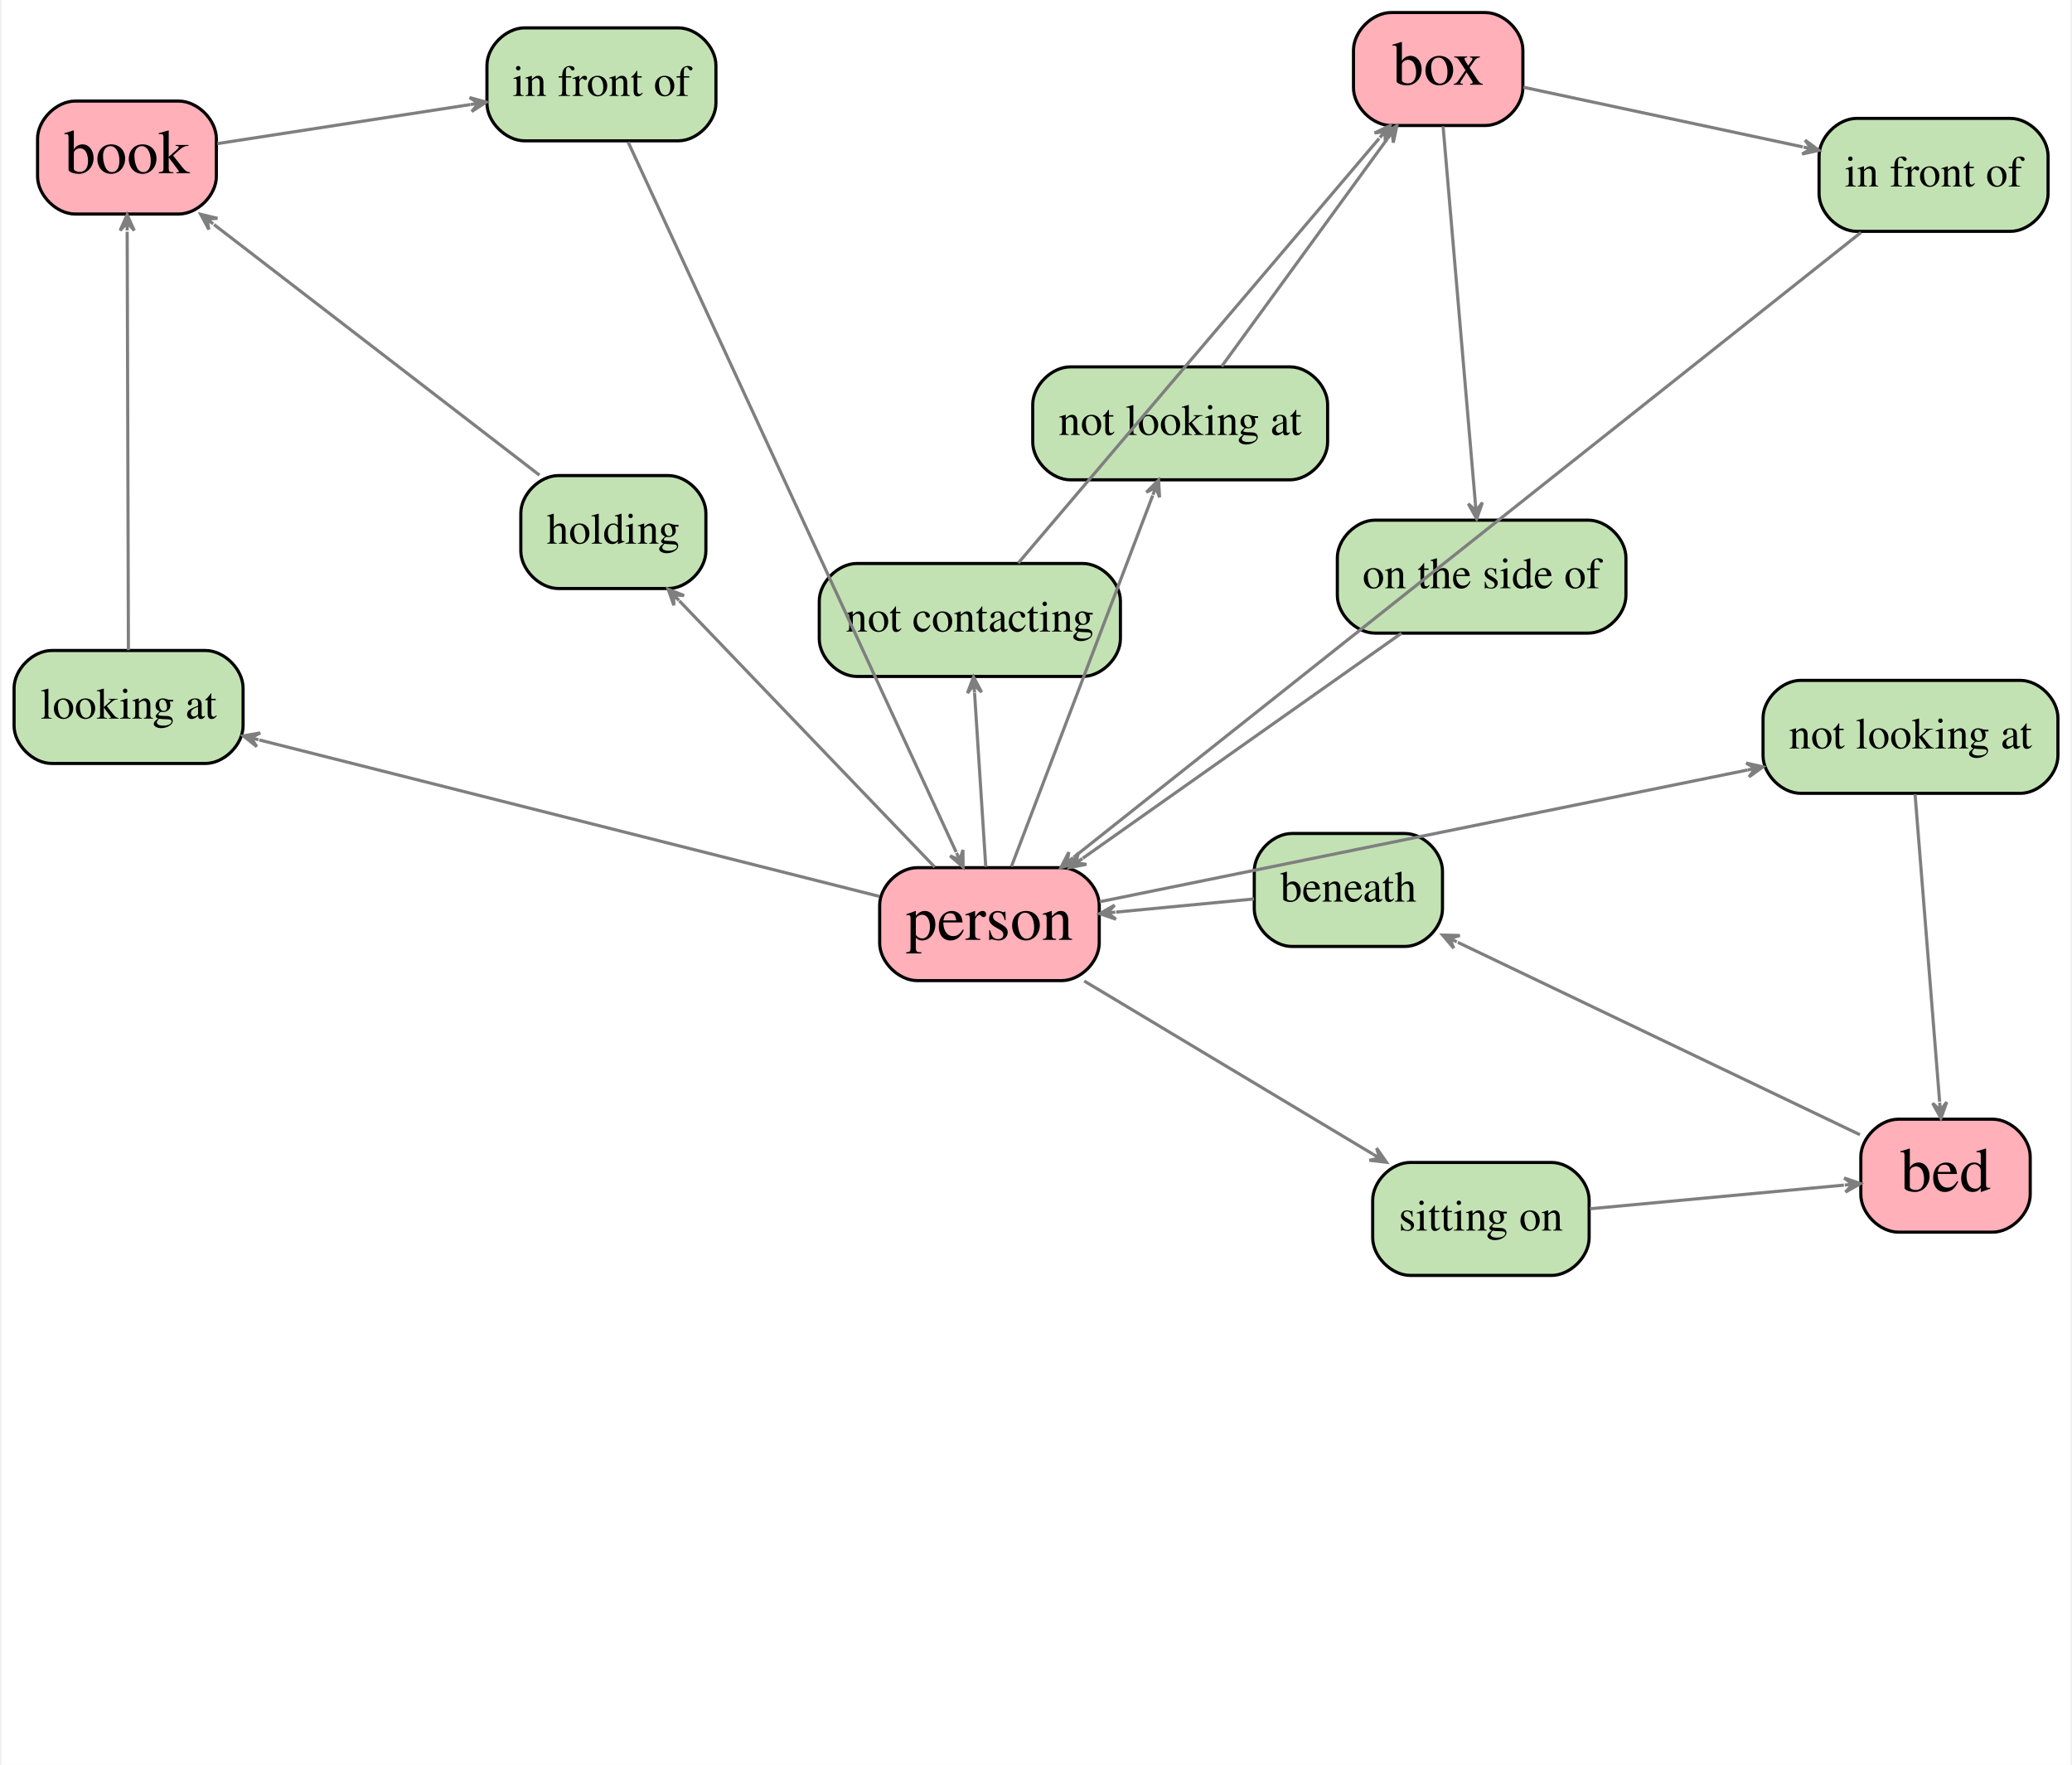
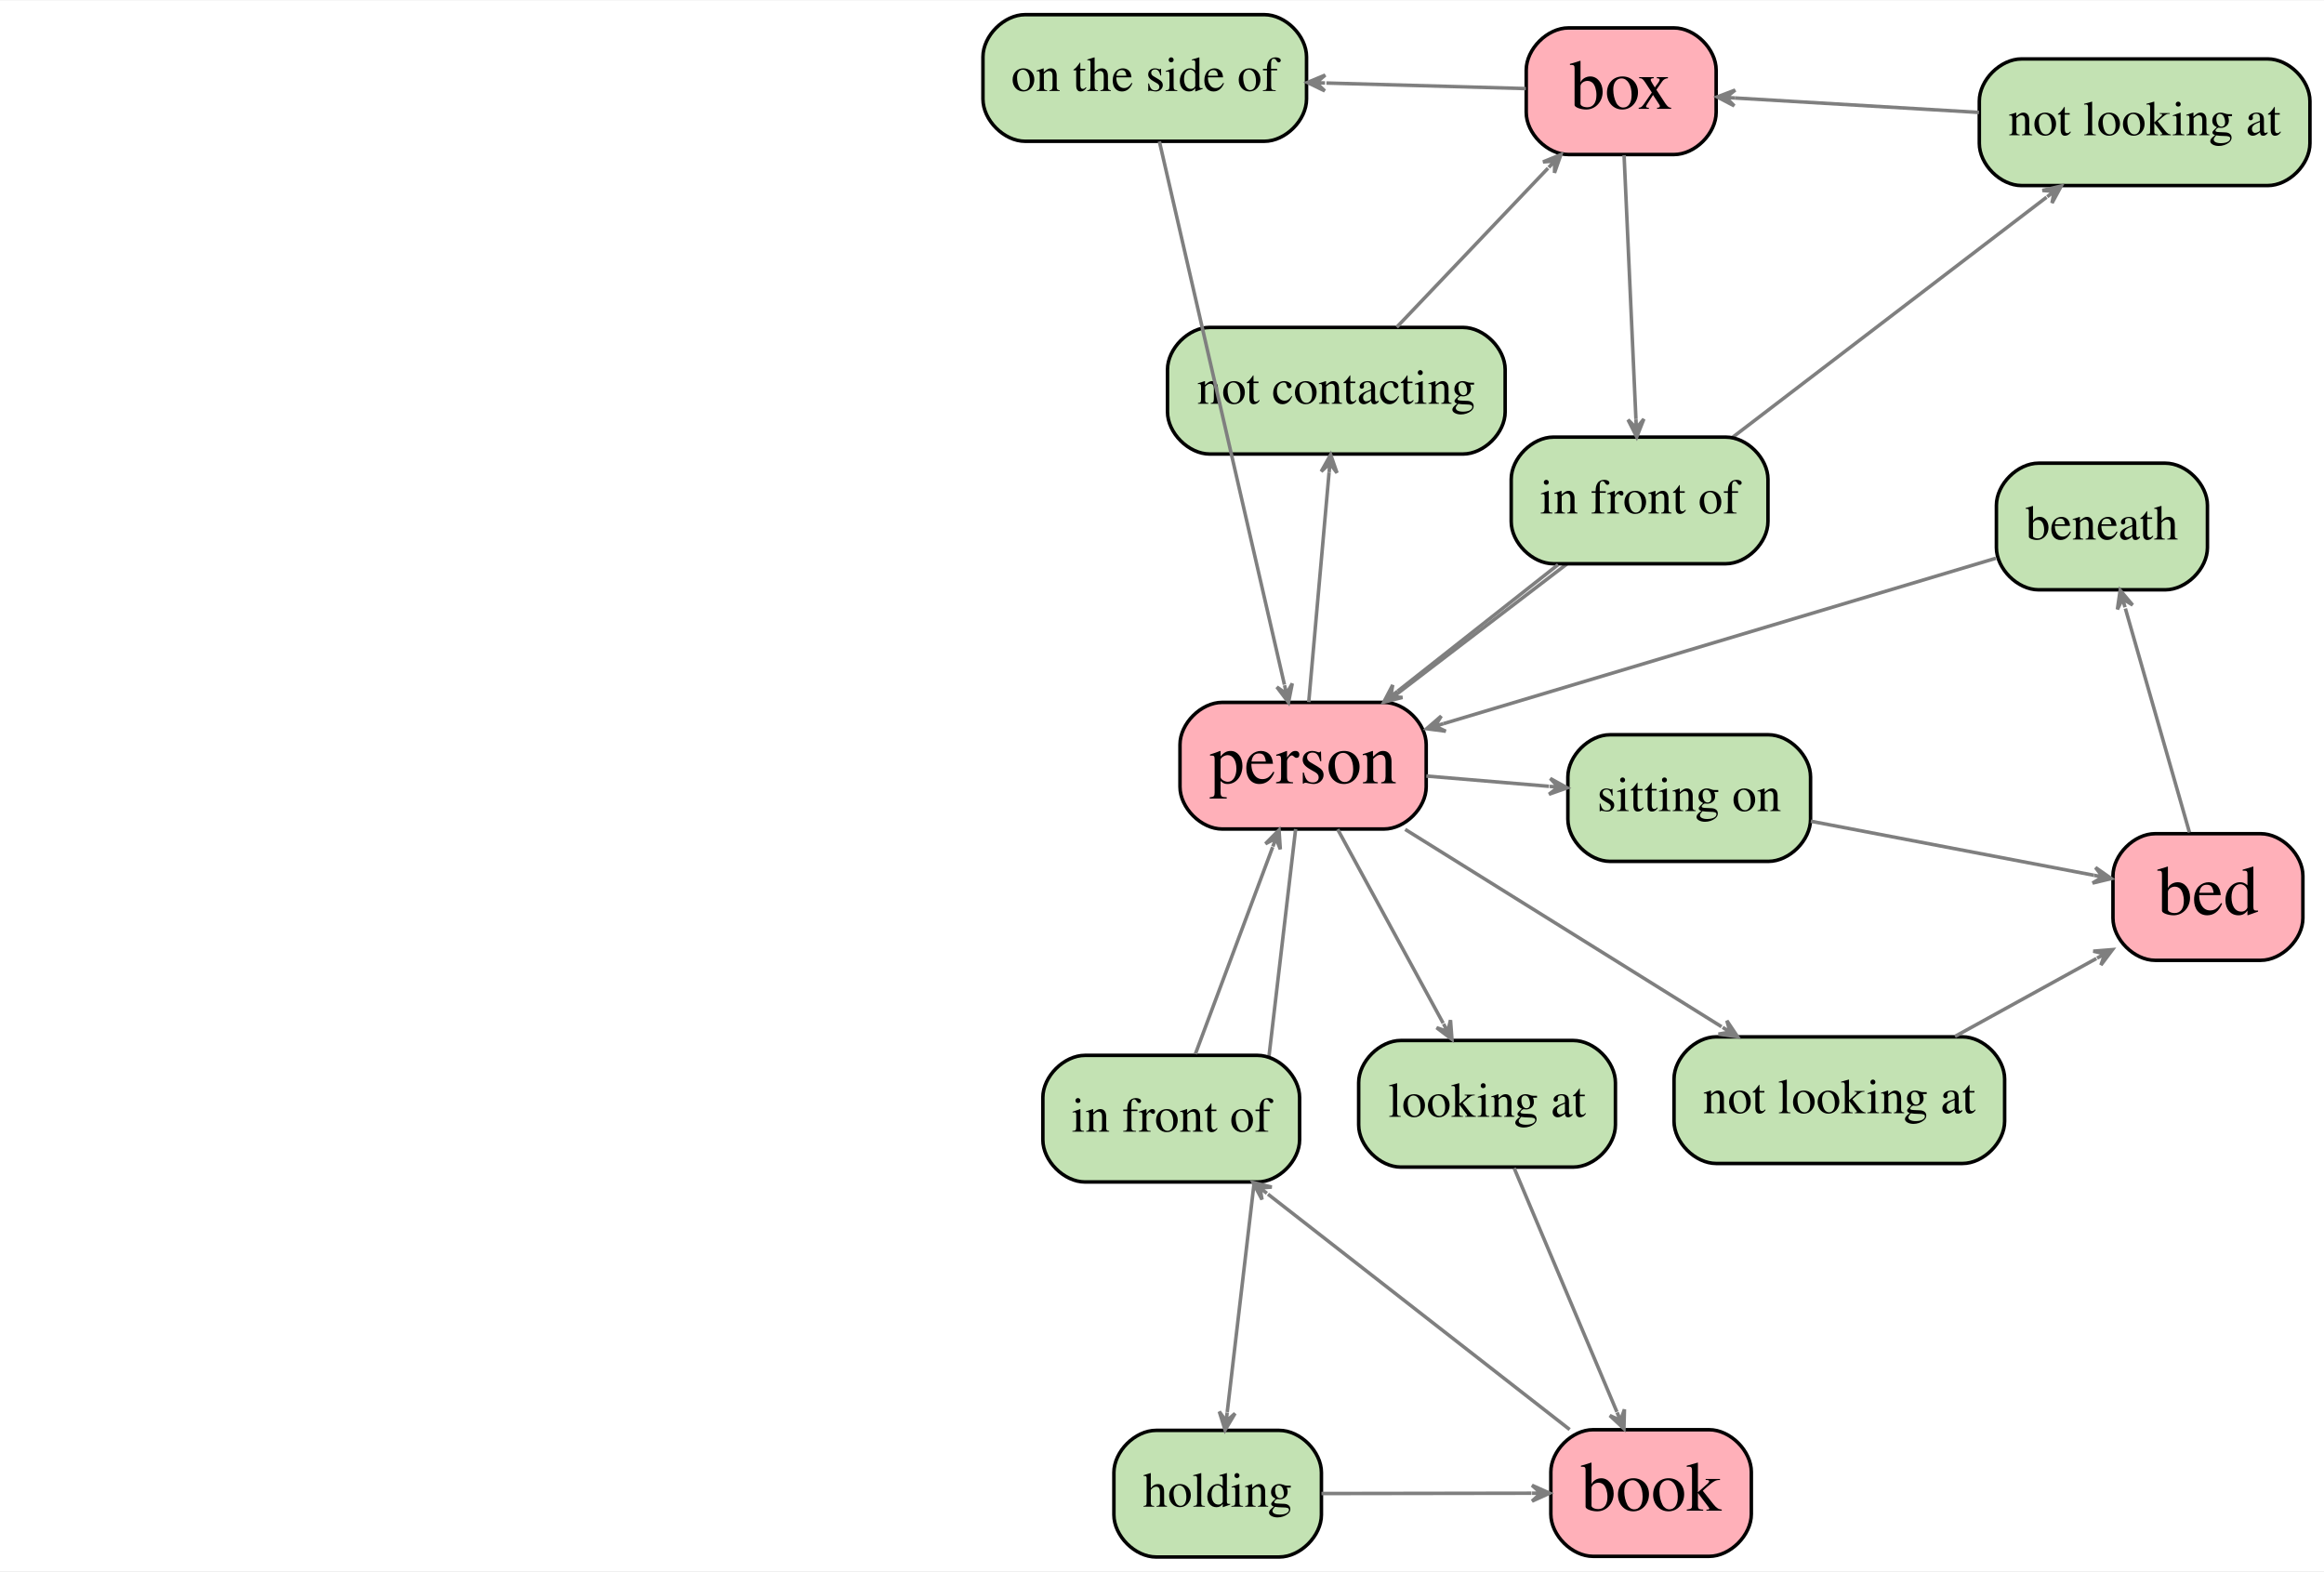
- <svg xmlns="http://www.w3.org/2000/svg" height="562pt" viewBox="0.00 0.00 659.54 562.44" width="660pt">
-   <g class="graph" id="graph0" transform="scale(1 1) rotate(0) translate(4 558.44)">
-     <polygon fill="#ffffff" points="-4,4 -4,-558.44 655.54,-558.44 655.54,4 -4,4" stroke="transparent" />
-     <g class="node" id="node1">
-       <path d="M490.1,-187.97C490.1,-187.97 445.1,-187.97 445.1,-187.97 439.1,-187.97 433.1,-181.97 433.1,-175.97 433.1,-175.97 433.1,-163.97 433.1,-163.97 433.1,-157.97 439.1,-151.97 445.1,-151.97 445.1,-151.97 490.1,-151.97 490.1,-151.97 496.1,-151.97 502.1,-157.97 502.1,-163.97 502.1,-163.97 502.1,-175.97 502.1,-175.97 502.1,-181.97 496.1,-187.97 490.1,-187.97" fill="#c3e2b3" stroke="#000000" />
-       <text fill="#000000" font-family="Times,serif" font-size="14.00" text-anchor="middle" x="467.6" y="-166.27">sitting on</text>
-     </g>
+ <svg xmlns="http://www.w3.org/2000/svg" height="447pt" viewBox="0.00 0.00 660.75 446.50" width="661pt">
+   <g class="graph" id="graph0" transform="scale(1 1) rotate(0) translate(4 442.5)">
+     <polygon fill="#ffffff" points="-4,4 -4,-442.5 656.75,-442.5 656.75,4 -4,4" stroke="transparent" />
    <g class="node" id="node2">
-       <path d="M630.71,-201.76C630.71,-201.76 600.71,-201.76 600.71,-201.76 594.71,-201.76 588.71,-195.76 588.71,-189.76 588.71,-189.76 588.71,-177.76 588.71,-177.76 588.71,-171.76 594.71,-165.76 600.71,-165.76 600.71,-165.76 630.71,-165.76 630.71,-165.76 636.71,-165.76 642.71,-171.76 642.71,-177.76 642.71,-177.76 642.71,-189.76 642.71,-189.76 642.71,-195.76 636.71,-201.76 630.71,-201.76" fill="#ffb0b9" stroke="#000000" />
-       <text fill="#000000" font-family="Times,serif" font-size="20.00" text-anchor="middle" x="615.71" y="-178.76">bed</text>
-     </g>
-     <g class="edge" id="edge1">
-       <path d="M502.33,-173.21C526.81,-175.49 559.37,-178.52 583.32,-180.75" fill="none" stroke="#7f7f7f" />
-       <polygon fill="#7f7f7f" points="588.59,-181.24 583.403,-183.017 586.101,-181.008 583.611,-180.777 583.611,-180.777 583.611,-180.777 586.101,-181.008 583.82,-178.537 588.59,-181.24 588.59,-181.24" stroke="#7f7f7f" />
+       <path d="M389.49,-242.97C389.49,-242.97 343.49,-242.97 343.49,-242.97 337.49,-242.97 331.49,-236.97 331.49,-230.97 331.49,-230.97 331.49,-218.97 331.49,-218.97 331.49,-212.97 337.49,-206.97 343.49,-206.97 343.49,-206.97 389.49,-206.97 389.49,-206.97 395.49,-206.97 401.49,-212.97 401.49,-218.97 401.49,-218.97 401.49,-230.97 401.49,-230.97 401.49,-236.97 395.49,-242.97 389.49,-242.97" fill="#ffb0b9" stroke="#000000" />
+       <text fill="#000000" font-family="Times,serif" font-size="20.00" text-anchor="middle" x="366.49" y="-219.97">person</text>
    </g>
    <g class="node" id="node3">
-       <path d="M443.35,-292.81C443.35,-292.81 407.35,-292.81 407.35,-292.81 401.35,-292.81 395.35,-286.81 395.35,-280.81 395.35,-280.81 395.35,-268.81 395.35,-268.81 395.35,-262.81 401.35,-256.81 407.35,-256.81 407.35,-256.81 443.35,-256.81 443.35,-256.81 449.35,-256.81 455.35,-262.81 455.35,-268.81 455.35,-268.81 455.35,-280.81 455.35,-280.81 455.35,-286.81 449.35,-292.81 443.35,-292.81" fill="#c3e2b3" stroke="#000000" />
-       <text fill="#000000" font-family="Times,serif" font-size="14.00" text-anchor="middle" x="425.35" y="-271.11">beneath</text>
+       <path d="M359.7,-36C359.7,-36 324.7,-36 324.7,-36 318.7,-36 312.7,-30 312.7,-24 312.7,-24 312.7,-12 312.7,-12 312.7,-6 318.7,0 324.7,0 324.7,0 359.7,0 359.7,0 365.7,0 371.7,-6 371.7,-12 371.7,-12 371.7,-24 371.7,-24 371.7,-30 365.7,-36 359.7,-36" fill="#c3e2b3" stroke="#000000" />
+       <text fill="#000000" font-family="Times,serif" font-size="14.00" text-anchor="middle" x="342.2" y="-14.3">holding</text>
    </g>
    <g class="edge" id="edge2">
-       <path d="M588.43,-196.81C554.69,-212.95 497.18,-240.45 460.24,-258.12" fill="none" stroke="#7f7f7f" />
-       <polygon fill="#7f7f7f" points="455.4,-260.44 458.936,-256.25 457.654,-259.359 459.909,-258.279 459.909,-258.279 459.909,-258.279 457.654,-259.359 460.881,-260.308 455.4,-260.44 455.4,-260.44" stroke="#7f7f7f" />
+       <path d="M364.37,-206.96C359.97,-169.43 349.81,-82.845 344.92,-41.2" fill="none" stroke="#7f7f7f" />
+       <polygon fill="#7f7f7f" points="344.32,-36.111 347.14,-40.813 344.613,-38.594 344.906,-41.077 344.906,-41.077 344.906,-41.077 344.613,-38.594 342.671,-41.34 344.32,-36.111 344.32,-36.111" stroke="#7f7f7f" />
    </g>
    <g class="node" id="node4">
-       <path d="M333.93,-281.92C333.93,-281.92 287.93,-281.92 287.93,-281.92 281.93,-281.92 275.93,-275.92 275.93,-269.92 275.93,-269.92 275.93,-257.92 275.93,-257.92 275.93,-251.92 281.93,-245.92 287.93,-245.92 287.93,-245.92 333.93,-245.92 333.93,-245.92 339.93,-245.92 345.93,-251.92 345.93,-257.92 345.93,-257.92 345.93,-269.92 345.93,-269.92 345.93,-275.92 339.93,-281.92 333.93,-281.92" fill="#ffb0b9" stroke="#000000" />
-       <text fill="#000000" font-family="Times,serif" font-size="20.00" text-anchor="middle" x="310.93" y="-258.92">person</text>
+       <path d="M411.94,-349.58C411.94,-349.58 339.94,-349.58 339.94,-349.58 333.94,-349.58 327.94,-343.58 327.94,-337.58 327.94,-337.58 327.94,-325.58 327.94,-325.58 327.94,-319.58 333.94,-313.58 339.94,-313.58 339.94,-313.58 411.94,-313.58 411.94,-313.58 417.94,-313.58 423.94,-319.58 423.94,-325.58 423.94,-325.58 423.94,-337.58 423.94,-337.58 423.94,-343.58 417.94,-349.58 411.94,-349.58" fill="#c3e2b3" stroke="#000000" />
+       <text fill="#000000" font-family="Times,serif" font-size="14.00" text-anchor="middle" x="375.94" y="-327.88">not contacting</text>
    </g>
    <g class="edge" id="edge3">
-       <path d="M395.29,-271.95C381.84,-270.67 365.79,-269.14 351.32,-267.76" fill="none" stroke="#7f7f7f" />
-       <polygon fill="#7f7f7f" points="346.07,-267.26 351.261,-265.494 348.559,-267.497 351.048,-267.734 351.048,-267.734 351.048,-267.734 348.559,-267.497 350.834,-269.974 346.07,-267.26 346.07,-267.26" stroke="#7f7f7f" />
+       <path d="M368.09,-243.05C369.69,-261.05 372.14,-288.74 373.88,-308.35" fill="none" stroke="#7f7f7f" />
+       <polygon fill="#7f7f7f" points="374.33,-313.4 371.645,-308.62 374.108,-310.91 373.886,-308.42 373.886,-308.42 373.886,-308.42 374.108,-310.91 376.127,-308.22 374.33,-313.4 374.33,-313.4" stroke="#7f7f7f" />
+     </g>
+     <g class="node" id="node8">
+       <path d="M640.75,-425.91C640.75,-425.91 570.75,-425.91 570.75,-425.91 564.75,-425.91 558.75,-419.91 558.75,-413.91 558.75,-413.91 558.75,-401.91 558.75,-401.91 558.75,-395.91 564.75,-389.91 570.75,-389.91 570.75,-389.91 640.75,-389.91 640.75,-389.91 646.75,-389.91 652.75,-395.91 652.75,-401.91 652.75,-401.91 652.75,-413.91 652.75,-413.91 652.75,-419.91 646.75,-425.91 640.75,-425.91" fill="#c3e2b3" stroke="#000000" />
+       <text fill="#000000" font-family="Times,serif" font-size="14.00" text-anchor="middle" x="605.75" y="-404.21">not looking at</text>
+     </g>
+     <g class="edge" id="edge7">
+       <path d="M390.3,-243.18C434.82,-277.22 530.42,-350.32 577.87,-386.59" fill="none" stroke="#7f7f7f" />
+       <polygon fill="#7f7f7f" points="582.03,-389.77 576.691,-388.521 580.044,-388.252 578.058,-386.733 578.058,-386.733 578.058,-386.733 580.044,-388.252 579.424,-384.946 582.03,-389.77 582.03,-389.77" stroke="#7f7f7f" />
+     </g>
+     <g class="node" id="node9">
+       <path d="M553.95,-147.88C553.95,-147.88 483.95,-147.88 483.95,-147.88 477.95,-147.88 471.95,-141.88 471.95,-135.88 471.95,-135.88 471.95,-123.88 471.95,-123.88 471.95,-117.88 477.95,-111.88 483.95,-111.88 483.95,-111.88 553.95,-111.88 553.95,-111.88 559.95,-111.88 565.95,-117.88 565.95,-123.88 565.95,-123.88 565.95,-135.88 565.95,-135.88 565.95,-141.88 559.95,-147.88 553.95,-147.88" fill="#c3e2b3" stroke="#000000" />
+       <text fill="#000000" font-family="Times,serif" font-size="14.00" text-anchor="middle" x="518.95" y="-126.18">not looking at</text>
    </g>
    <g class="edge" id="edge8">
-       <path d="M341.14,-245.8C367.47,-230.01 405.66,-207.12 433.17,-190.62" fill="none" stroke="#7f7f7f" />
-       <polygon fill="#7f7f7f" points="437.49,-188.03 434.359,-192.531 435.346,-189.315 433.202,-190.601 433.202,-190.601 433.202,-190.601 435.346,-189.315 432.045,-188.671 437.49,-188.03 437.49,-188.03" stroke="#7f7f7f" />
+       <path d="M395.52,-206.86C421.17,-190.87 458.56,-167.54 485.46,-150.77" fill="none" stroke="#7f7f7f" />
+       <polygon fill="#7f7f7f" points="490.02,-147.92 486.973,-152.478 487.9,-149.245 485.78,-150.57 485.78,-150.57 485.78,-150.57 487.9,-149.245 484.587,-148.662 490.02,-147.92 490.02,-147.92" stroke="#7f7f7f" />
    </g>
-     <g class="node" id="node8">
-       <path d="M61,-351.13C61,-351.13 12,-351.13 12,-351.13 6,-351.13 0,-345.13 0,-339.13 0,-339.13 0,-327.13 0,-327.13 0,-321.13 6,-315.13 12,-315.13 12,-315.13 61,-315.13 61,-315.13 67,-315.13 73,-321.13 73,-327.13 73,-327.13 73,-339.13 73,-339.13 73,-345.13 67,-351.13 61,-351.13" fill="#c3e2b3" stroke="#000000" />
-       <text fill="#000000" font-family="Times,serif" font-size="14.00" text-anchor="middle" x="36.5" y="-329.43">looking at</text>
-     </g>
-     <g class="edge" id="edge9">
-       <path d="M275.9,-272.75C225.36,-285.5 132.17,-309 78.175,-322.62" fill="none" stroke="#7f7f7f" />
-       <polygon fill="#7f7f7f" points="73.074,-323.91 77.37,-320.503 75.498,-323.297 77.921,-322.684 77.921,-322.684 77.921,-322.684 75.498,-323.297 78.473,-324.865 73.074,-323.91 73.074,-323.91" stroke="#7f7f7f" />
-     </g>
-     <g class="node" id="node9">
-       <path d="M639.54,-341.61C639.54,-341.61 569.54,-341.61 569.54,-341.61 563.54,-341.61 557.54,-335.61 557.54,-329.61 557.54,-329.61 557.54,-317.61 557.54,-317.61 557.54,-311.61 563.54,-305.61 569.54,-305.61 569.54,-305.61 639.54,-305.61 639.54,-305.61 645.54,-305.61 651.54,-311.61 651.54,-317.61 651.54,-317.61 651.54,-329.61 651.54,-329.61 651.54,-335.61 645.54,-341.61 639.54,-341.61" fill="#c3e2b3" stroke="#000000" />
-       <text fill="#000000" font-family="Times,serif" font-size="14.00" text-anchor="middle" x="604.54" y="-319.91">not looking at</text>
+     <g class="node" id="node11">
+       <path d="M443.29,-146.85C443.29,-146.85 394.29,-146.85 394.29,-146.85 388.29,-146.85 382.29,-140.85 382.29,-134.85 382.29,-134.85 382.29,-122.85 382.29,-122.85 382.29,-116.85 388.29,-110.85 394.29,-110.85 394.29,-110.85 443.29,-110.85 443.29,-110.85 449.29,-110.85 455.29,-116.85 455.29,-122.85 455.29,-122.85 455.29,-134.85 455.29,-134.85 455.29,-140.85 449.29,-146.85 443.29,-146.85" fill="#c3e2b3" stroke="#000000" />
+       <text fill="#000000" font-family="Times,serif" font-size="14.00" text-anchor="middle" x="418.79" y="-125.15">looking at</text>
    </g>
    <g class="edge" id="edge10">
-       <path d="M346.06,-271.06C397.36,-281.49 493.12,-300.96 552.58,-313.04" fill="none" stroke="#7f7f7f" />
-       <polygon fill="#7f7f7f" points="557.51,-314.05 552.16,-315.251 555.061,-313.548 552.612,-313.046 552.612,-313.046 552.612,-313.046 555.061,-313.548 553.063,-310.842 557.51,-314.05 557.51,-314.05" stroke="#7f7f7f" />
+       <path d="M376.32,-206.89C384.82,-191.28 397.13,-168.65 406.31,-151.77" fill="none" stroke="#7f7f7f" />
+       <polygon fill="#7f7f7f" points="408.81,-147.17 408.399,-152.638 407.616,-149.367 406.422,-151.563 406.422,-151.563 406.422,-151.563 407.616,-149.367 404.445,-150.489 408.81,-147.17 408.81,-147.17" stroke="#7f7f7f" />
    </g>
-     <g class="node" id="node10">
-       <path d="M340.68,-378.86C340.68,-378.86 268.68,-378.86 268.68,-378.86 262.68,-378.86 256.68,-372.86 256.68,-366.86 256.68,-366.86 256.68,-354.86 256.68,-354.86 256.68,-348.86 262.68,-342.86 268.68,-342.86 268.68,-342.86 340.68,-342.86 340.68,-342.86 346.68,-342.86 352.68,-348.86 352.68,-354.86 352.68,-354.86 352.68,-366.86 352.68,-366.86 352.68,-372.86 346.68,-378.86 340.68,-378.86" fill="#c3e2b3" stroke="#000000" />
-       <text fill="#000000" font-family="Times,serif" font-size="14.00" text-anchor="middle" x="304.68" y="-357.16">not contacting</text>
-     </g>
-     <g class="edge" id="edge11">
-       <path d="M309.76,-282.15C308.75,-297.86 307.28,-320.61 306.18,-337.62" fill="none" stroke="#7f7f7f" />
-       <polygon fill="#7f7f7f" points="305.85,-342.7 303.929,-337.565 306.012,-340.205 306.174,-337.711 306.174,-337.711 306.174,-337.711 306.012,-340.205 308.42,-337.856 305.85,-342.7 305.85,-342.7" stroke="#7f7f7f" />
-     </g>
-     <g class="node" id="node11">
-       <path d="M406.73,-441.52C406.73,-441.52 336.73,-441.52 336.73,-441.52 330.73,-441.52 324.73,-435.52 324.73,-429.52 324.73,-429.52 324.73,-417.52 324.73,-417.52 324.73,-411.52 330.73,-405.52 336.73,-405.52 336.73,-405.52 406.73,-405.52 406.73,-405.52 412.73,-405.52 418.73,-411.52 418.73,-417.52 418.73,-417.52 418.73,-429.52 418.73,-429.52 418.73,-435.52 412.73,-441.52 406.73,-441.52" fill="#c3e2b3" stroke="#000000" />
-       <text fill="#000000" font-family="Times,serif" font-size="14.00" text-anchor="middle" x="371.73" y="-419.82">not looking at</text>
+     <g class="node" id="node13">
+       <path d="M498.77,-233.77C498.77,-233.77 453.77,-233.77 453.77,-233.77 447.77,-233.77 441.77,-227.77 441.77,-221.77 441.77,-221.77 441.77,-209.77 441.77,-209.77 441.77,-203.77 447.77,-197.77 453.77,-197.77 453.77,-197.77 498.77,-197.77 498.77,-197.77 504.77,-197.77 510.77,-203.77 510.77,-209.77 510.77,-209.77 510.77,-221.77 510.77,-221.77 510.77,-227.77 504.77,-233.77 498.77,-233.77" fill="#c3e2b3" stroke="#000000" />
+       <text fill="#000000" font-family="Times,serif" font-size="14.00" text-anchor="middle" x="476.27" y="-212.07">sitting on</text>
    </g>
    <g class="edge" id="edge12">
-       <path d="M317.91,-282.22C329.04,-311.45 350.81,-368.59 362.97,-400.53" fill="none" stroke="#7f7f7f" />
-       <polygon fill="#7f7f7f" points="364.84,-405.43 360.955,-401.561 363.949,-403.094 363.057,-400.759 363.057,-400.759 363.057,-400.759 363.949,-403.094 365.159,-399.956 364.84,-405.43 364.84,-405.43" stroke="#7f7f7f" />
+       <path d="M401.53,-222.03C412.63,-221.1 424.98,-220.07 436.4,-219.11" fill="none" stroke="#7f7f7f" />
+       <polygon fill="#7f7f7f" points="441.57,-218.68 436.774,-221.337 439.079,-218.887 436.587,-219.095 436.587,-219.095 436.587,-219.095 439.079,-218.887 436.401,-216.852 441.57,-218.68 441.57,-218.68" stroke="#7f7f7f" />
    </g>
-     <g class="node" id="node13">
-       <path d="M208.54,-406.88C208.54,-406.88 173.54,-406.88 173.54,-406.88 167.54,-406.88 161.54,-400.88 161.54,-394.88 161.54,-394.88 161.54,-382.88 161.54,-382.88 161.54,-376.88 167.54,-370.88 173.54,-370.88 173.54,-370.88 208.54,-370.88 208.54,-370.88 214.54,-370.88 220.54,-376.88 220.54,-382.88 220.54,-382.88 220.54,-394.88 220.54,-394.88 220.54,-400.88 214.54,-406.88 208.54,-406.88" fill="#c3e2b3" stroke="#000000" />
-       <text fill="#000000" font-family="Times,serif" font-size="14.00" text-anchor="middle" x="191.04" y="-385.18">holding</text>
+     <g class="node" id="node15">
+       <path d="M481.93,-36.185C481.93,-36.185 448.93,-36.185 448.93,-36.185 442.93,-36.185 436.93,-30.185 436.93,-24.185 436.93,-24.185 436.93,-12.185 436.93,-12.185 436.93,-6.185 442.93,-.185 448.93,-.185 448.93,-.185 481.93,-.185 481.93,-.185 487.93,-.185 493.93,-6.185 493.93,-12.185 493.93,-12.185 493.93,-24.185 493.93,-24.185 493.93,-30.185 487.93,-36.185 481.93,-36.185" fill="#ffb0b9" stroke="#000000" />
+       <text fill="#000000" font-family="Times,serif" font-size="20.00" text-anchor="middle" x="465.43" y="-13.185">book</text>
    </g>
    <g class="edge" id="edge14">
-       <path d="M293.5,-282.09C271.92,-304.58 235.21,-342.85 212.08,-366.95" fill="none" stroke="#7f7f7f" />
-       <polygon fill="#7f7f7f" points="208.49,-370.69 210.329,-365.525 210.221,-368.886 211.952,-367.083 211.952,-367.083 211.952,-367.083 210.221,-368.886 213.576,-368.641 208.49,-370.69 208.49,-370.69" stroke="#7f7f7f" />
+       <path d="M371.71,-18.044C389.68,-18.071 412.69,-18.106 431.42,-18.134" fill="none" stroke="#7f7f7f" />
+       <polygon fill="#7f7f7f" points="436.58,-18.142 431.577,-20.384 434.08,-18.138 431.58,-18.134 431.58,-18.134 431.58,-18.134 434.08,-18.138 431.584,-15.884 436.58,-18.142 436.58,-18.142" stroke="#7f7f7f" />
    </g>
-     <g class="node" id="node5">
-       <path d="M468.98,-554.44C468.98,-554.44 438.98,-554.44 438.98,-554.44 432.98,-554.44 426.98,-548.44 426.98,-542.44 426.98,-542.44 426.98,-530.44 426.98,-530.44 426.98,-524.44 432.98,-518.44 438.98,-518.44 438.98,-518.44 468.98,-518.44 468.98,-518.44 474.98,-518.44 480.98,-524.44 480.98,-530.44 480.98,-530.44 480.98,-542.44 480.98,-542.44 480.98,-548.44 474.98,-554.44 468.98,-554.44" fill="#ffb0b9" stroke="#000000" />
-       <text fill="#000000" font-family="Times,serif" font-size="20.00" text-anchor="middle" x="453.98" y="-531.44">box</text>
+     <g class="node" id="node16">
+       <path d="M471.93,-434.73C471.93,-434.73 441.93,-434.73 441.93,-434.73 435.93,-434.73 429.93,-428.73 429.93,-422.73 429.93,-422.73 429.93,-410.73 429.93,-410.73 429.93,-404.73 435.93,-398.73 441.93,-398.73 441.93,-398.73 471.93,-398.73 471.93,-398.73 477.93,-398.73 483.93,-404.73 483.93,-410.73 483.93,-410.73 483.93,-422.73 483.93,-422.73 483.93,-428.73 477.93,-434.73 471.93,-434.73" fill="#ffb0b9" stroke="#000000" />
+       <text fill="#000000" font-family="Times,serif" font-size="20.00" text-anchor="middle" x="456.93" y="-411.73">box</text>
    </g>
-     <g class="node" id="node6">
-       <path d="M501.83,-392.67C501.83,-392.67 433.83,-392.67 433.83,-392.67 427.83,-392.67 421.83,-386.67 421.83,-380.67 421.83,-380.67 421.83,-368.67 421.83,-368.67 421.83,-362.67 427.83,-356.67 433.83,-356.67 433.83,-356.67 501.83,-356.67 501.83,-356.67 507.83,-356.67 513.83,-362.67 513.83,-368.67 513.83,-368.67 513.83,-380.67 513.83,-380.67 513.83,-386.67 507.83,-392.67 501.83,-392.67" fill="#c3e2b3" stroke="#000000" />
-       <text fill="#000000" font-family="Times,serif" font-size="14.00" text-anchor="middle" x="467.83" y="-370.97">on the side of</text>
+     <g class="edge" id="edge15">
+       <path d="M393.11,-349.64C405.68,-362.84 422.78,-380.83 436.12,-394.85" fill="none" stroke="#7f7f7f" />
+       <polygon fill="#7f7f7f" points="439.78,-398.7 434.704,-396.626 438.058,-396.888 436.335,-395.076 436.335,-395.076 436.335,-395.076 438.058,-396.888 437.966,-393.526 439.78,-398.7 439.78,-398.7" stroke="#7f7f7f" />
    </g>
-     <g class="edge" id="edge4">
-       <path d="M455.54,-518.2C458.07,-488.71 463.04,-430.59 465.83,-398.09" fill="none" stroke="#7f7f7f" />
-       <polygon fill="#7f7f7f" points="466.25,-393.1 468.073,-398.271 466.04,-395.591 465.83,-398.082 465.83,-398.082 465.83,-398.082 466.04,-395.591 463.589,-397.894 466.25,-393.1 466.25,-393.1" stroke="#7f7f7f" />
+     <g class="edge" id="edge19">
+       <path d="M558.66,-410.7C536.05,-412.04 509.53,-413.61 489.24,-414.81" fill="none" stroke="#7f7f7f" />
+       <polygon fill="#7f7f7f" points="484.22,-415.11 489.077,-412.566 486.716,-414.961 489.211,-414.812 489.211,-414.812 489.211,-414.812 486.716,-414.961 489.345,-417.058 484.22,-415.11 484.22,-415.11" stroke="#7f7f7f" />
    </g>
-     <g class="node" id="node7">
-       <path d="M636.4,-520.71C636.4,-520.71 587.4,-520.71 587.4,-520.71 581.4,-520.71 575.4,-514.71 575.4,-508.71 575.4,-508.71 575.4,-496.71 575.4,-496.71 575.4,-490.71 581.4,-484.71 587.4,-484.71 587.4,-484.71 636.4,-484.71 636.4,-484.71 642.4,-484.71 648.4,-490.71 648.4,-496.71 648.4,-496.71 648.4,-508.71 648.4,-508.71 648.4,-514.71 642.4,-520.71 636.4,-520.71" fill="#c3e2b3" stroke="#000000" />
-       <text fill="#000000" font-family="Times,serif" font-size="14.00" text-anchor="middle" x="611.9" y="-499.01">in front of</text>
-     </g>
-     <g class="edge" id="edge5">
-       <path d="M481.13,-530.64C505.62,-525.41 542.02,-517.64 570.2,-511.62" fill="none" stroke="#7f7f7f" />
-       <polygon fill="#7f7f7f" points="575.36,-510.52 570.939,-513.763 572.915,-511.041 570.47,-511.562 570.47,-511.562 570.47,-511.562 572.915,-511.041 570.001,-509.362 575.36,-510.52 575.36,-510.52" stroke="#7f7f7f" />
-     </g>
-     <g class="edge" id="edge6">
-       <path d="M442.27,-356.63C414.46,-337 370.06,-305.65 340.7,-284.93" fill="none" stroke="#7f7f7f" />
-       <polygon fill="#7f7f7f" points="336.48,-281.95 341.862,-282.996 338.522,-283.392 340.564,-284.834 340.564,-284.834 340.564,-284.834 338.522,-283.392 339.266,-286.672 336.48,-281.95 336.48,-281.95" stroke="#7f7f7f" />
-     </g>
-     <g class="edge" id="edge7">
-       <path d="M588.78,-484.37C533.94,-440.86 396.19,-331.56 337.78,-285.22" fill="none" stroke="#7f7f7f" />
-       <polygon fill="#7f7f7f" points="333.72,-281.99 339.034,-283.342 335.676,-283.546 337.633,-285.103 337.633,-285.103 337.633,-285.103 335.676,-283.546 336.232,-286.864 333.72,-281.99 333.72,-281.99" stroke="#7f7f7f" />
-     </g>
-     <g class="node" id="node19">
-       <path d="M52.485,-526.23C52.485,-526.23 19.485,-526.23 19.485,-526.23 13.485,-526.23 7.485,-520.23 7.485,-514.23 7.485,-514.23 7.485,-502.23 7.485,-502.23 7.485,-496.23 13.485,-490.23 19.485,-490.23 19.485,-490.23 52.485,-490.23 52.485,-490.23 58.485,-490.23 64.485,-496.23 64.485,-502.23 64.485,-502.23 64.485,-514.23 64.485,-514.23 64.485,-520.23 58.485,-526.23 52.485,-526.23" fill="#ffb0b9" stroke="#000000" />
-       <text fill="#000000" font-family="Times,serif" font-size="20.00" text-anchor="middle" x="35.985" y="-503.23">book</text>
+     <g class="node" id="node18">
+       <path d="M638.75,-205.64C638.75,-205.64 608.75,-205.64 608.75,-205.64 602.75,-205.64 596.75,-199.64 596.75,-193.64 596.75,-193.64 596.75,-181.64 596.75,-181.64 596.75,-175.64 602.75,-169.64 608.75,-169.64 608.75,-169.64 638.75,-169.64 638.75,-169.64 644.75,-169.64 650.75,-175.64 650.75,-181.64 650.75,-181.64 650.75,-193.64 650.75,-193.64 650.75,-199.64 644.75,-205.64 638.75,-205.64" fill="#ffb0b9" stroke="#000000" />
+       <text fill="#000000" font-family="Times,serif" font-size="20.00" text-anchor="middle" x="623.75" y="-182.64">bed</text>
    </g>
    <g class="edge" id="edge20">
-       <path d="M36.447,-351.21C36.353,-383.06 36.159,-449.14 36.054,-484.58" fill="none" stroke="#7f7f7f" />
-       <polygon fill="#7f7f7f" points="36.038,-489.99 33.803,-484.983 36.045,-487.49 36.053,-484.99 36.053,-484.99 36.053,-484.99 36.045,-487.49 38.303,-484.997 36.038,-489.99 36.038,-489.99" stroke="#7f7f7f" />
+       <path d="M551.82,-148C564.66,-155.07 579.31,-163.14 592.03,-170.15" fill="none" stroke="#7f7f7f" />
+       <polygon fill="#7f7f7f" points="596.62,-172.68 591.155,-172.237 594.431,-171.473 592.241,-170.266 592.241,-170.266 592.241,-170.266 594.431,-171.473 593.327,-168.296 596.62,-172.68 596.62,-172.68" stroke="#7f7f7f" />
+     </g>
+     <g class="edge" id="edge22">
+       <path d="M426.49,-110.57C434.49,-91.591 447.03,-61.84 455.71,-41.251" fill="none" stroke="#7f7f7f" />
+       <polygon fill="#7f7f7f" points="457.71,-36.486 457.849,-41.967 456.742,-38.791 455.775,-41.096 455.775,-41.096 455.775,-41.096 456.742,-38.791 453.7,-40.225 457.71,-36.486 457.71,-36.486" stroke="#7f7f7f" />
    </g>
    <g class="edge" id="edge24">
-       <path d="M606,-305.33C608,-280.2 611.62,-234.97 613.83,-207.33" fill="none" stroke="#7f7f7f" />
-       <polygon fill="#7f7f7f" points="614.25,-202.05 616.096,-207.213 614.052,-204.542 613.853,-207.034 613.853,-207.034 613.853,-207.034 614.052,-204.542 611.611,-206.856 614.25,-202.05 614.25,-202.05" stroke="#7f7f7f" />
+       <path d="M510.85,-209.18C535.17,-204.54 567.5,-198.37 591.33,-193.82" fill="none" stroke="#7f7f7f" />
+       <polygon fill="#7f7f7f" points="596.28,-192.88 591.788,-196.023 593.824,-193.346 591.368,-193.813 591.368,-193.813 591.368,-193.813 593.824,-193.346 590.948,-191.602 596.28,-192.88 596.28,-192.88" stroke="#7f7f7f" />
    </g>
-     <g class="edge" id="edge25">
-       <path d="M320.1,-378.98C347.66,-411.4 405.29,-479.18 435.15,-514.3" fill="none" stroke="#7f7f7f" />
-       <polygon fill="#7f7f7f" points="438.65,-518.41 433.695,-516.062 437.029,-516.507 435.408,-514.603 435.408,-514.603 435.408,-514.603 437.029,-516.507 437.121,-513.144 438.65,-518.41 438.65,-518.41" stroke="#7f7f7f" />
-     </g>
-     <g class="edge" id="edge26">
-       <path d="M384.95,-441.66C399.34,-461.42 422.36,-493.02 437.81,-514.25" fill="none" stroke="#7f7f7f" />
-       <polygon fill="#7f7f7f" points="440.8,-518.34 436.033,-515.631 439.325,-516.322 437.849,-514.304 437.849,-514.304 437.849,-514.304 439.325,-516.322 439.666,-512.976 440.8,-518.34 440.8,-518.34" stroke="#7f7f7f" />
+     <g class="node" id="node21">
+       <path d="M353.5,-142.62C353.5,-142.62 304.5,-142.62 304.5,-142.62 298.5,-142.62 292.5,-136.62 292.5,-130.62 292.5,-130.62 292.5,-118.62 292.5,-118.62 292.5,-112.62 298.5,-106.62 304.5,-106.62 304.5,-106.62 353.5,-106.62 353.5,-106.62 359.5,-106.62 365.5,-112.62 365.5,-118.62 365.5,-118.62 365.5,-130.62 365.5,-130.62 365.5,-136.62 359.5,-142.62 353.5,-142.62" fill="#c3e2b3" stroke="#000000" />
+       <text fill="#000000" font-family="Times,serif" font-size="14.00" text-anchor="middle" x="329" y="-120.92">in front of</text>
    </g>
    <g class="edge" id="edge28">
-       <path d="M167.49,-407.01C139.63,-428.45 93.313,-464.1 63.738,-486.87" fill="none" stroke="#7f7f7f" />
-       <polygon fill="#7f7f7f" points="59.501,-490.13 62.092,-485.298 61.482,-488.606 63.464,-487.081 63.464,-487.081 63.464,-487.081 61.482,-488.606 64.836,-488.864 59.501,-490.13 59.501,-490.13" stroke="#7f7f7f" />
+       <path d="M442.28,-36.24C418.57,-54.741 381.7,-83.505 356.5,-103.16" fill="none" stroke="#7f7f7f" />
+       <polygon fill="#7f7f7f" points="352.25,-106.47 354.812,-101.623 354.222,-104.934 356.195,-103.398 356.195,-103.398 356.195,-103.398 354.222,-104.934 357.577,-105.173 352.25,-106.47 352.25,-106.47" stroke="#7f7f7f" />
    </g>
-     <g class="node" id="node20">
-       <path d="M211.74,-549.56C211.74,-549.56 162.74,-549.56 162.74,-549.56 156.74,-549.56 150.74,-543.56 150.74,-537.56 150.74,-537.56 150.74,-525.56 150.74,-525.56 150.74,-519.56 156.74,-513.56 162.74,-513.56 162.74,-513.56 211.74,-513.56 211.74,-513.56 217.74,-513.56 223.74,-519.56 223.74,-525.56 223.74,-525.56 223.74,-537.56 223.74,-537.56 223.74,-543.56 217.74,-549.56 211.74,-549.56" fill="#c3e2b3" stroke="#000000" />
-       <text fill="#000000" font-family="Times,serif" font-size="14.00" text-anchor="middle" x="187.24" y="-527.86">in front of</text>
+     <g class="node" id="node22">
+       <path d="M486.66,-318.39C486.66,-318.39 437.66,-318.39 437.66,-318.39 431.66,-318.39 425.66,-312.39 425.66,-306.39 425.66,-306.39 425.66,-294.39 425.66,-294.39 425.66,-288.39 431.66,-282.39 437.66,-282.39 437.66,-282.39 486.66,-282.39 486.66,-282.39 492.66,-282.39 498.66,-288.39 498.66,-294.39 498.66,-294.39 498.66,-306.39 498.66,-306.39 498.66,-312.39 492.66,-318.39 486.66,-318.39" fill="#c3e2b3" stroke="#000000" />
+       <text fill="#000000" font-family="Times,serif" font-size="14.00" text-anchor="middle" x="462.16" y="-296.69">in front of</text>
    </g>
-     <g class="edge" id="edge21">
-       <path d="M64.792,-512.67C87.613,-516.19 119.81,-521.16 145.47,-525.12" fill="none" stroke="#7f7f7f" />
-       <polygon fill="#7f7f7f" points="150.5,-525.89 145.217,-527.357 148.029,-525.512 145.558,-525.133 145.558,-525.133 145.558,-525.133 148.029,-525.512 145.898,-522.909 150.5,-525.89 150.5,-525.89" stroke="#7f7f7f" />
+     <g class="edge" id="edge31">
+       <path d="M457.75,-398.55C458.66,-378.32 460.13,-345.57 461.12,-323.52" fill="none" stroke="#7f7f7f" />
+       <polygon fill="#7f7f7f" points="461.35,-318.44 463.372,-323.537 461.237,-320.937 461.124,-323.435 461.124,-323.435 461.124,-323.435 461.237,-320.937 458.876,-323.333 461.35,-318.44 461.35,-318.44" stroke="#7f7f7f" />
    </g>
-     <g class="edge" id="edge22">
-       <path d="M195.75,-513.16C217.69,-465.68 276.19,-339.09 300.31,-286.9" fill="none" stroke="#7f7f7f" />
-       <polygon fill="#7f7f7f" points="302.54,-282.09 302.478,-287.573 301.488,-284.358 300.437,-286.626 300.437,-286.626 300.437,-286.626 301.488,-284.358 298.396,-285.68 302.54,-282.09 302.54,-282.09" stroke="#7f7f7f" />
+     <g class="node" id="node23">
+       <path d="M355.47,-438.5C355.47,-438.5 287.47,-438.5 287.47,-438.5 281.47,-438.5 275.47,-432.5 275.47,-426.5 275.47,-426.5 275.47,-414.5 275.47,-414.5 275.47,-408.5 281.47,-402.5 287.47,-402.5 287.47,-402.5 355.47,-402.5 355.47,-402.5 361.47,-402.5 367.47,-408.5 367.47,-414.5 367.47,-414.5 367.47,-426.5 367.47,-426.5 367.47,-432.5 361.47,-438.5 355.47,-438.5" fill="#c3e2b3" stroke="#000000" />
+       <text fill="#000000" font-family="Times,serif" font-size="14.00" text-anchor="middle" x="321.47" y="-416.8">on the side of</text>
+     </g>
+     <g class="edge" id="edge32">
+       <path d="M429.84,-417.48C413.61,-417.94 392.44,-418.53 373.12,-419.06" fill="none" stroke="#7f7f7f" />
+       <polygon fill="#7f7f7f" points="367.72,-419.22 372.651,-416.823 370.219,-419.146 372.718,-419.072 372.718,-419.072 372.718,-419.072 370.219,-419.146 372.784,-421.321 367.72,-419.22 367.72,-419.22" stroke="#7f7f7f" />
+     </g>
+     <g class="node" id="node24">
+       <path d="M611.61,-310.98C611.61,-310.98 575.61,-310.98 575.61,-310.98 569.61,-310.98 563.61,-304.98 563.61,-298.98 563.61,-298.98 563.61,-286.98 563.61,-286.98 563.61,-280.98 569.61,-274.98 575.61,-274.98 575.61,-274.98 611.61,-274.98 611.61,-274.98 617.61,-274.98 623.61,-280.98 623.61,-286.98 623.61,-286.98 623.61,-298.98 623.61,-298.98 623.61,-304.98 617.61,-310.98 611.61,-310.98" fill="#c3e2b3" stroke="#000000" />
+       <text fill="#000000" font-family="Times,serif" font-size="14.00" text-anchor="middle" x="593.61" y="-289.28">beneath</text>
+     </g>
+     <g class="edge" id="edge33">
+       <path d="M618.5,-205.99C613.44,-223.66 605.77,-250.46 600.28,-269.65" fill="none" stroke="#7f7f7f" />
+       <polygon fill="#7f7f7f" points="598.8,-274.84 598.008,-269.415 599.486,-272.436 600.171,-270.032 600.171,-270.032 600.171,-270.032 599.486,-272.436 602.335,-270.649 598.8,-274.84 598.8,-274.84" stroke="#7f7f7f" />
+     </g>
+     <g class="edge" id="edge29">
+       <path d="M335.87,-143.02C342.06,-159.57 351.17,-183.96 357.84,-201.83" fill="none" stroke="#7f7f7f" />
+       <polygon fill="#7f7f7f" points="359.65,-206.68 355.794,-202.782 358.776,-204.338 357.902,-201.996 357.902,-201.996 357.902,-201.996 358.776,-204.338 360.01,-201.209 359.65,-206.68 359.65,-206.68" stroke="#7f7f7f" />
+     </g>
+     <g class="edge" id="edge34">
+       <path d="M439,-282.13C425.25,-271.29 407.76,-257.5 393.4,-246.18" fill="none" stroke="#7f7f7f" />
+       <polygon fill="#7f7f7f" points="389.43,-243.06 394.752,-244.381 391.396,-244.605 393.361,-246.15 393.361,-246.15 393.361,-246.15 391.396,-244.605 391.971,-247.919 389.43,-243.06 389.43,-243.06" stroke="#7f7f7f" />
+     </g>
+     <g class="edge" id="edge35">
+       <path d="M325.63,-402.46C333.83,-366.81 352.11,-287.4 361.18,-248.02" fill="none" stroke="#7f7f7f" />
+       <polygon fill="#7f7f7f" points="362.34,-242.97 363.413,-248.347 361.78,-245.406 361.221,-247.843 361.221,-247.843 361.221,-247.843 361.78,-245.406 359.028,-247.339 362.34,-242.97 362.34,-242.97" stroke="#7f7f7f" />
+     </g>
+     <g class="edge" id="edge36">
+       <path d="M563.45,-283.95C523.05,-271.85 451.26,-250.36 406.42,-236.93" fill="none" stroke="#7f7f7f" />
+       <polygon fill="#7f7f7f" points="401.62,-235.49 407.056,-234.772 404.015,-236.208 406.409,-236.927 406.409,-236.927 406.409,-236.927 404.015,-236.208 405.763,-239.082 401.62,-235.49 401.62,-235.49" stroke="#7f7f7f" />
    </g>
  </g>
</svg>
